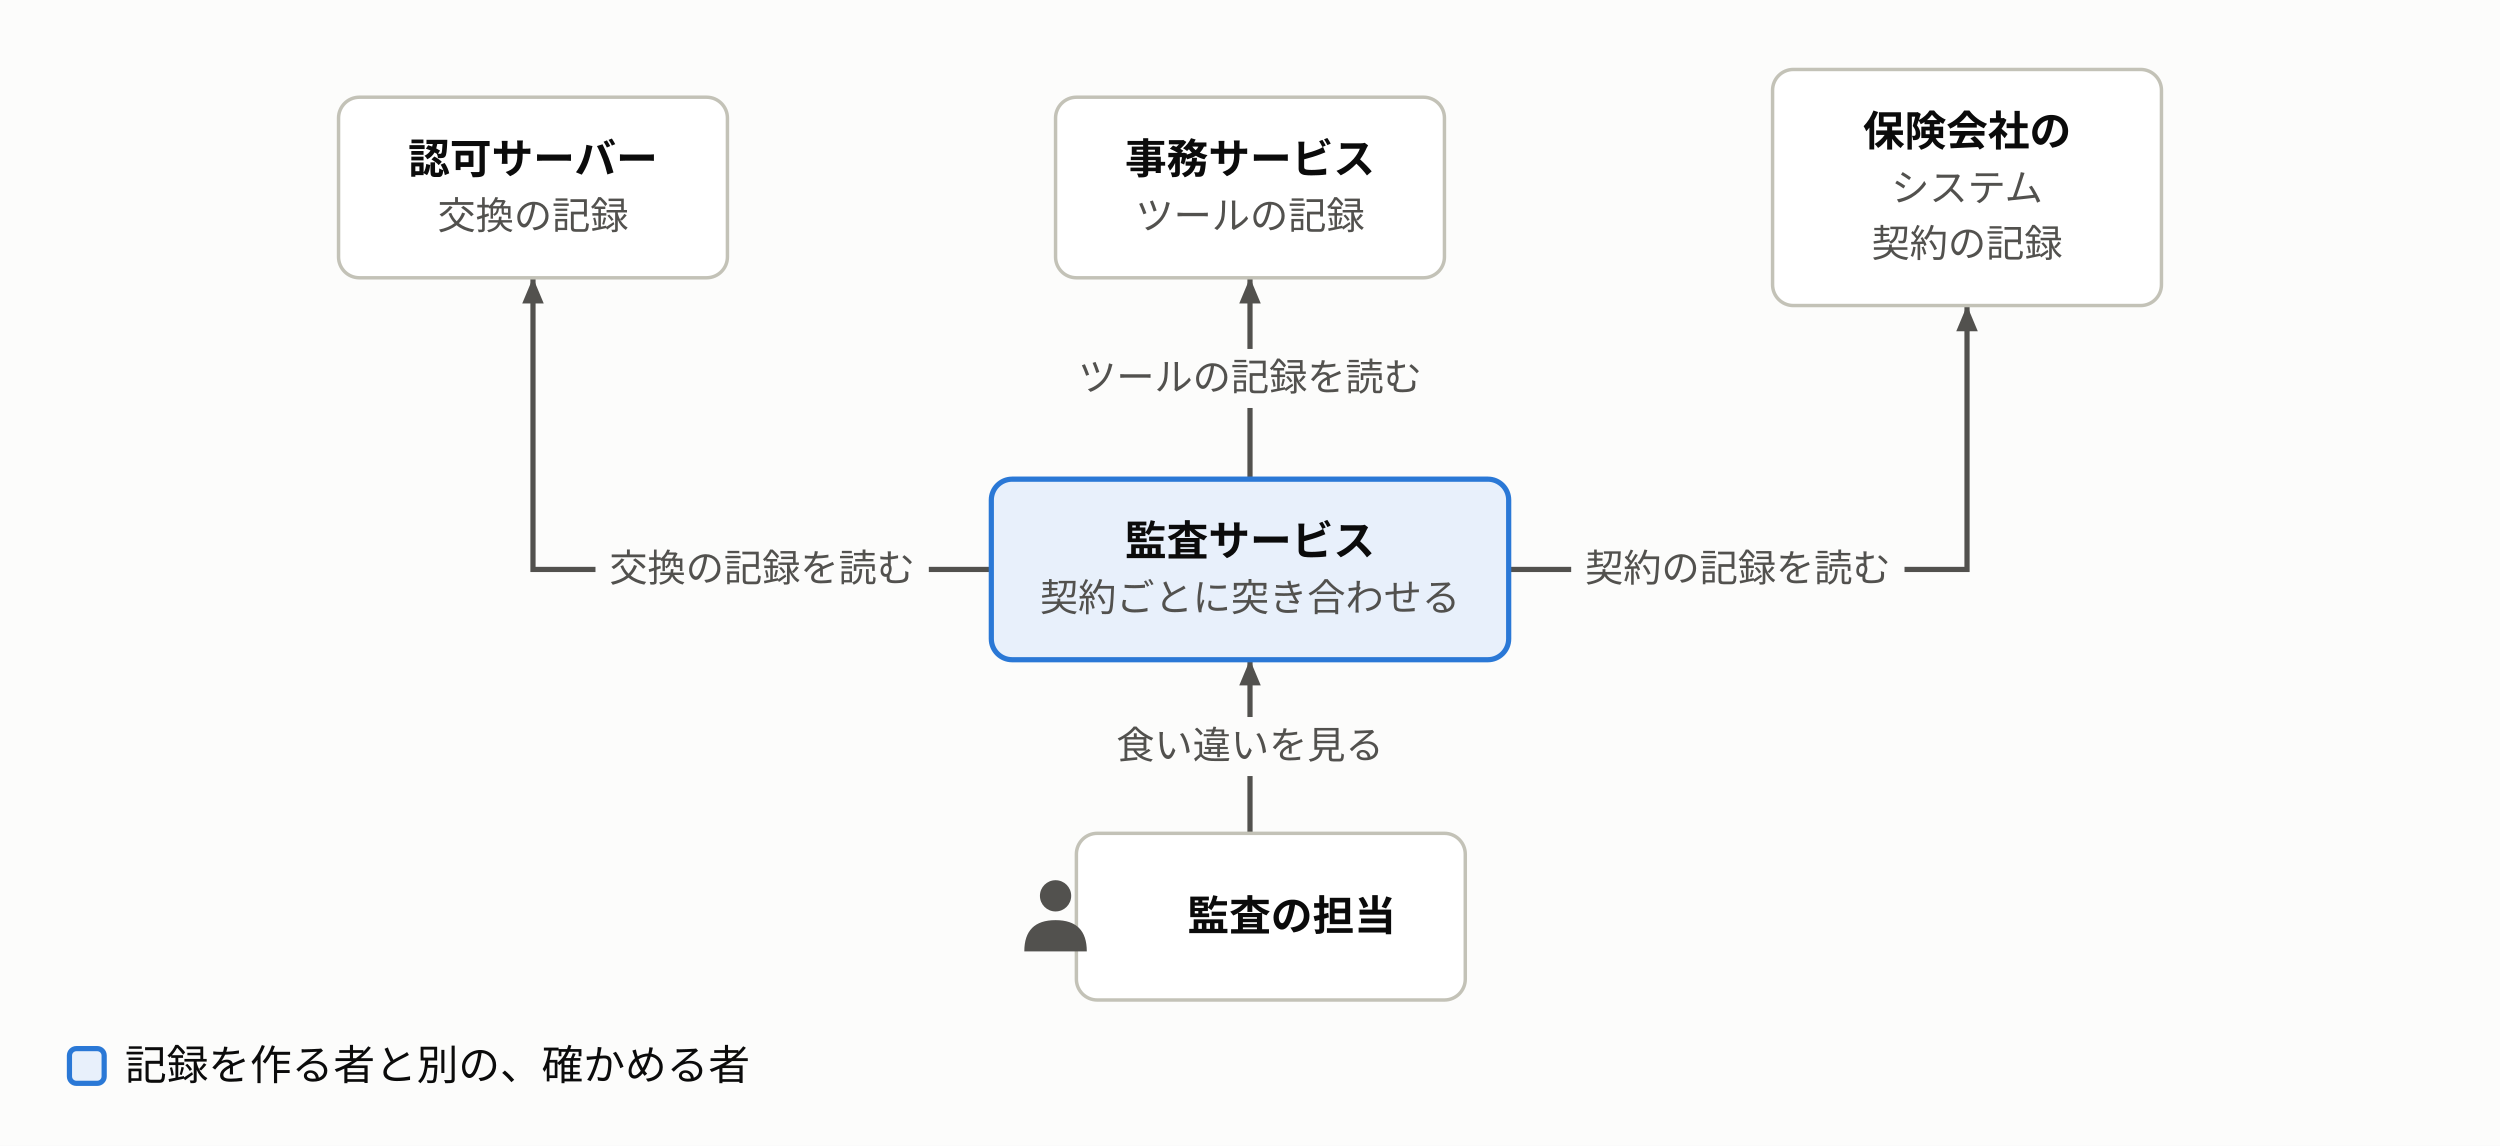
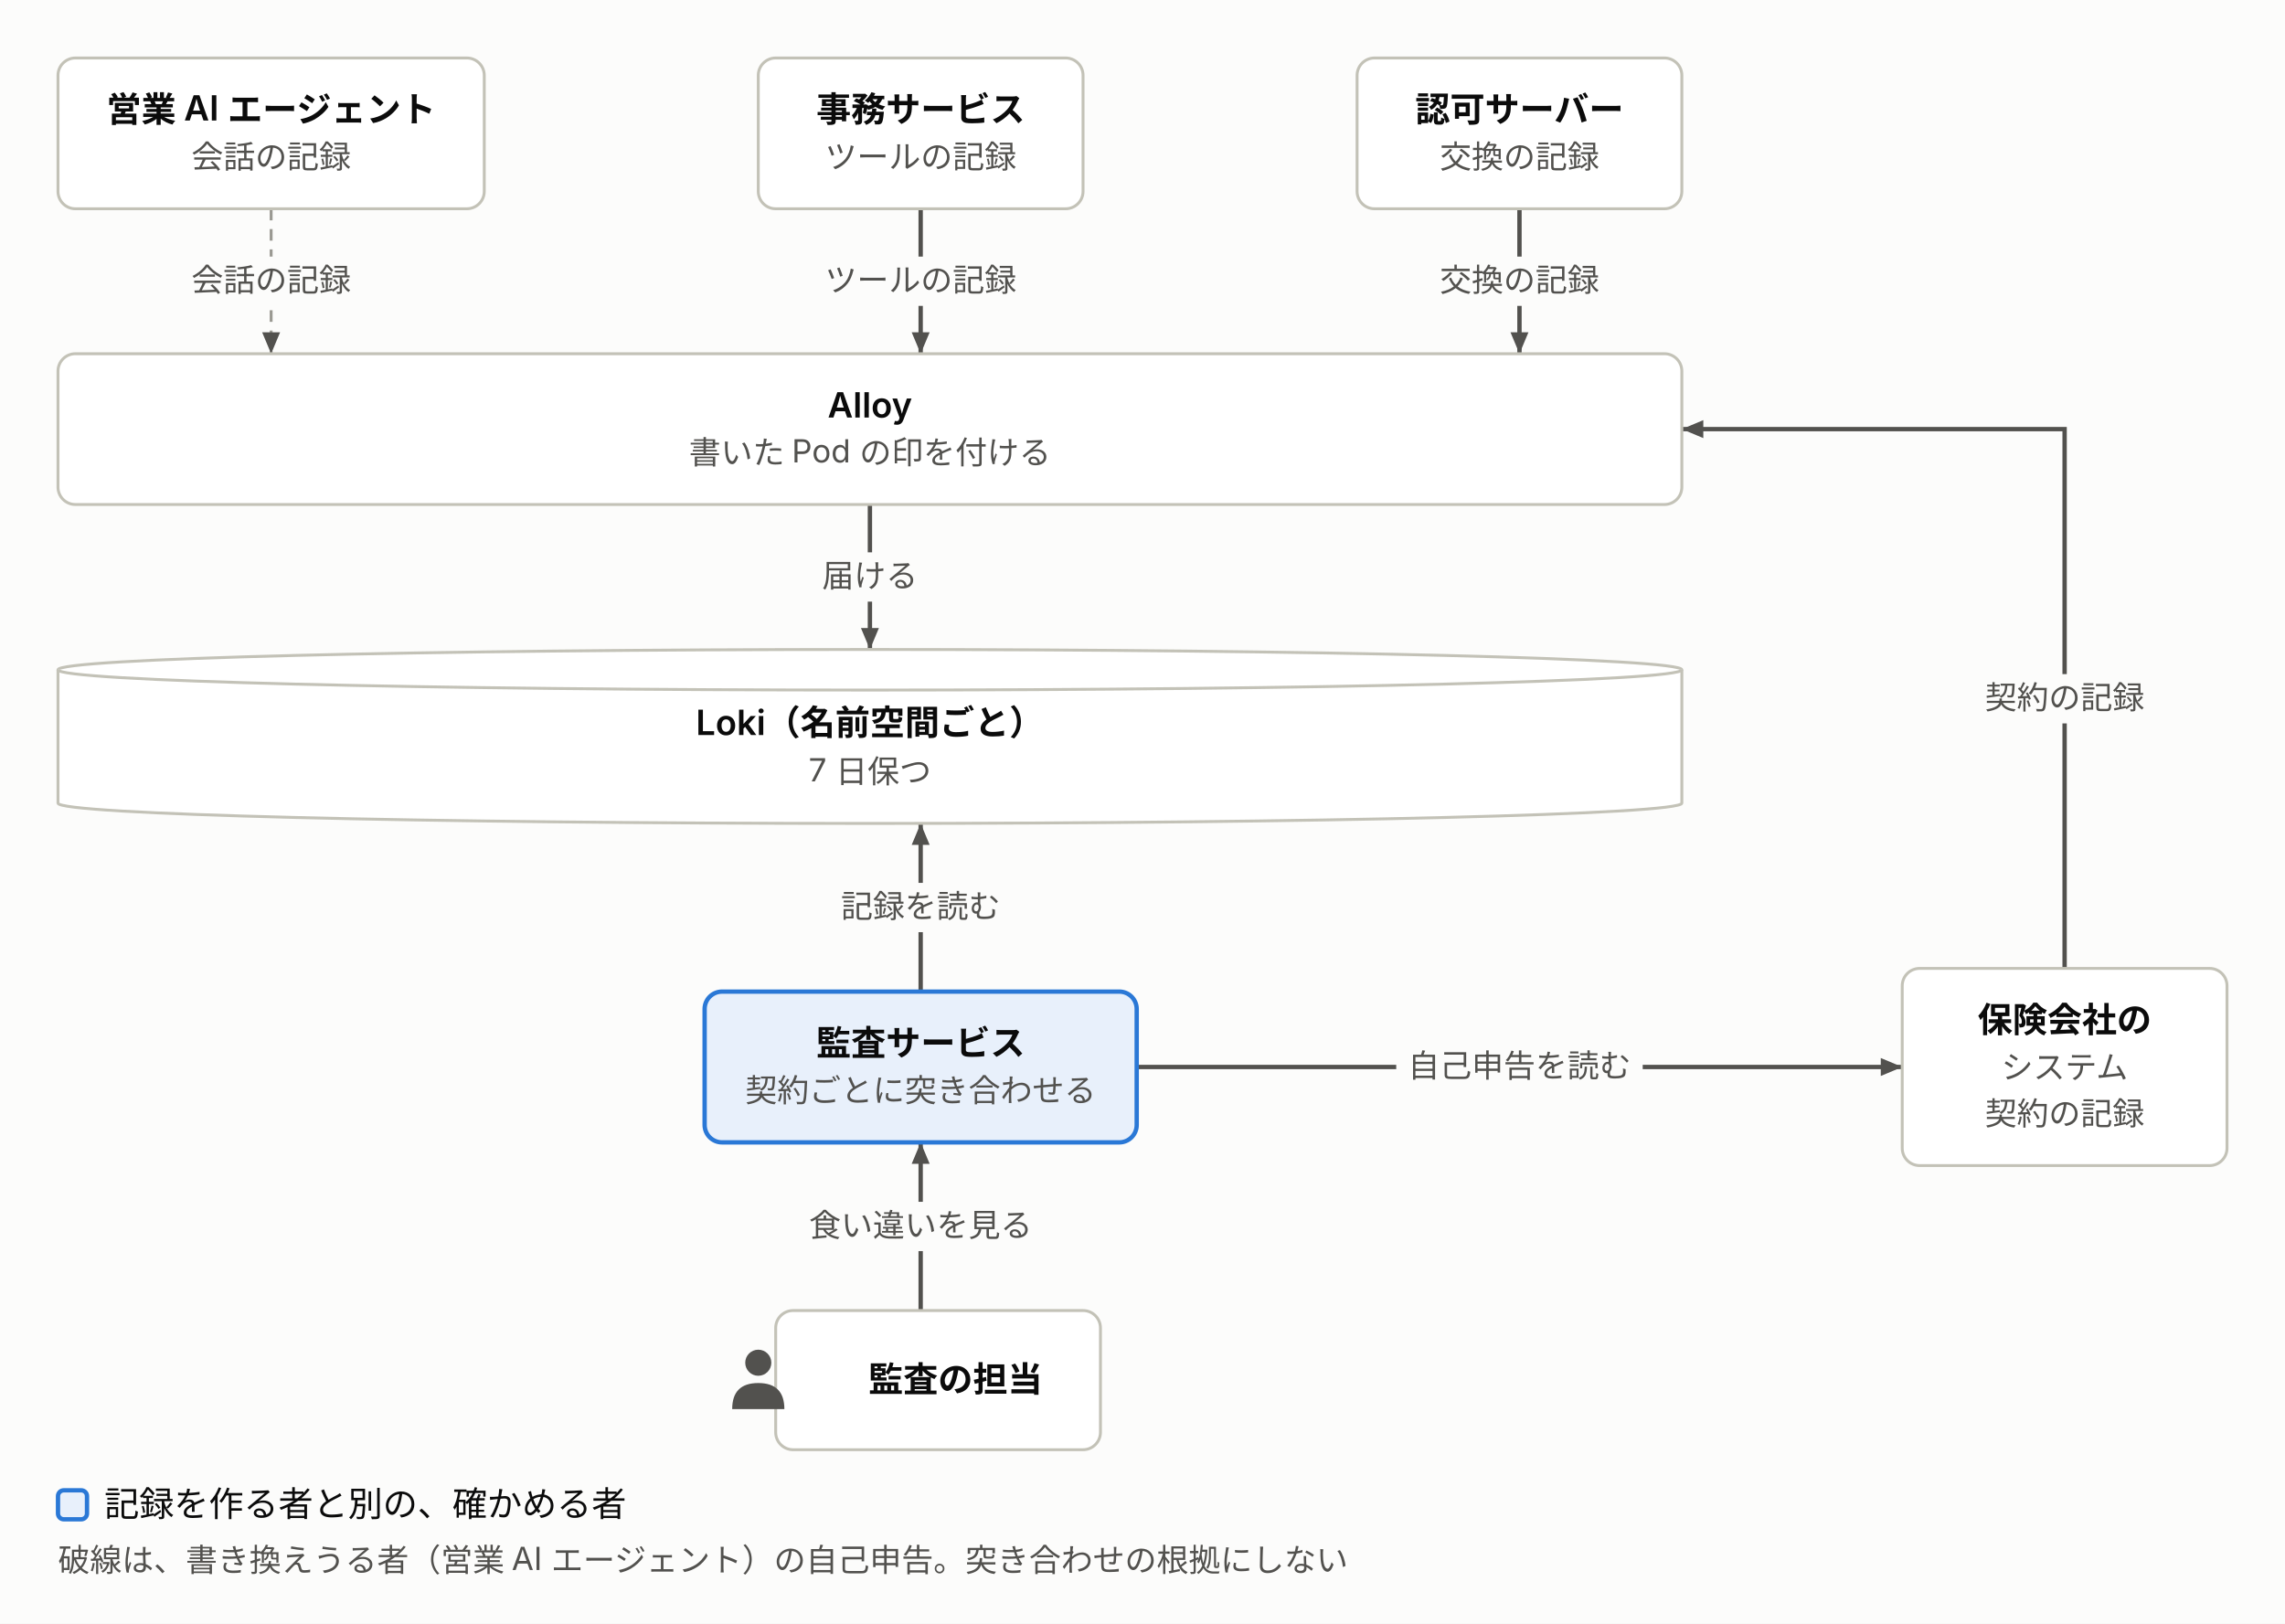
- <svg xmlns="http://www.w3.org/2000/svg" viewBox="0 0 720 330" width="720" height="330" role="img" aria-labelledby="t d">
+ <svg xmlns="http://www.w3.org/2000/svg" viewBox="0 0 788 560" width="788" height="560" role="img" aria-labelledby="t d">
  <style>
  svg { font-family: system-ui, -apple-system, "Hiragino Sans", "Noto Sans JP", sans-serif; }
  .bg { fill: #fcfcfb; } .ink { fill: #0b0b0b; } .ink2 { fill: #52514e; } .ink3 { fill: #898781; } .grid { stroke: #e1e0d9; stroke-width: 1; } .axis { stroke: #c3c2b7; stroke-width: 1; }
  .box { fill: #ffffff; stroke: #c3c2b7; stroke-width: 1; } .grp { fill: #f4f3f0; stroke: #e1e0d9; stroke-width: 1; } .track { fill: #e1e0d9; }
  .k1 { fill: #e8f0fb; stroke: #2a78d6; stroke-width: 1.5; } .k2 { fill: #fdeee7; stroke: #eb6834; stroke-width: 1.5; }
  .kadd { fill: #e6f6ef; stroke: #1baf7a; stroke-width: 1.5; } .krem { fill: #fdeceb; stroke: #e34948; stroke-width: 1.5; stroke-dasharray: 5 3; }
  .line { stroke: #52514e; stroke-width: 1.5; fill: none; } .dash { stroke: #9a9992; stroke-width: 1; stroke-dasharray: 4 3; fill: none; } .dot { stroke: #52514e; stroke-width: 2; stroke-dasharray: 0 5; stroke-linecap: round; fill: none; } .head { fill: #52514e; }
  .ladd { stroke: #1baf7a; stroke-width: 2; fill: none; } .lrem { stroke: #e34948; stroke-width: 1.5; stroke-dasharray: 5 3; fill: none; } .hadd { fill: #1baf7a; } .hrem { fill: #e34948; }
  .l1, .l2, .l3, .lg { stroke-width: 2; fill: none; stroke-linejoin: round; stroke-linecap: round; } .l1 { stroke: #2a78d6; } .l2 { stroke: #eb6834; } .l3 { stroke: #1baf7a; } .lg { stroke: #898781; }
  .link { stroke: #c3c2b7; stroke-width: 3; stroke-linecap: round; } .ring { stroke: #fcfcfb; stroke-width: 2; } .mark { stroke: #0b0b0b; stroke-width: 1.5; } .today { stroke: #0b0b0b; stroke-width: 1.5; }
  .s1 { fill: #2a78d6; } .s2 { fill: #eb6834; } .s3 { fill: #1baf7a; } .s4 { fill: #eda100; } .s5 { fill: #e87ba4; } .gray { fill: #898781; } .onfill { fill: #0b0b0b; }
  .h1 { fill: #cde2fb; } .h2 { fill: #86b6ef; } .h3 { fill: #3987e5; } .h4 { fill: #1c5cab; } .h5 { fill: #0d366b; }
  .t1, .t2, .t3 { fill: #0b0b0b; } .t4, .t5 { fill: #ffffff; }
  .ok { fill: #0ca30c; } .warn { fill: #fab219; } .bad { fill: #d03b3b; } .glyph { stroke: #ffffff; stroke-width: 2; fill: none; stroke-linecap: round; stroke-linejoin: round; }
  @media (prefers-color-scheme: dark) {
    .bg { fill: #1a1a19; } .ink { fill: #f0efec; } .ink2 { fill: #c3c2b7; } .ink3 { fill: #898781; } .grid { stroke: #2c2c2a; } .axis { stroke: #383835; }
    .box { fill: #242422; stroke: #4a4a46; } .grp { fill: #20201f; stroke: #2c2c2a; } .track { fill: #2c2c2a; }
    .k1 { fill: #17263a; stroke: #3987e5; } .k2 { fill: #3a2218; stroke: #d95926; }
    .kadd { fill: #12281f; stroke: #199e70; } .krem { fill: #3a1c1c; stroke: #e66767; }
    .line { stroke: #c3c2b7; } .dash { stroke: #7a7972; } .dot { stroke: #c3c2b7; } .head { fill: #c3c2b7; }
    .ladd { stroke: #199e70; } .lrem { stroke: #e66767; } .hadd { fill: #199e70; } .hrem { fill: #e66767; }
    .l1 { stroke: #3987e5; } .l2 { stroke: #d95926; } .l3 { stroke: #199e70; }
    .link { stroke: #5a5a55; } .ring { stroke: #1a1a19; } .mark { stroke: #f0efec; } .today { stroke: #f0efec; }
    .s1 { fill: #3987e5; } .s2 { fill: #d95926; } .s3 { fill: #199e70; } .s4 { fill: #c98500; } .s5 { fill: #d55181; }
    .h1 { fill: #0d366b; } .h2 { fill: #184f95; } .h3 { fill: #256abf; } .h4 { fill: #3987e5; } .h5 { fill: #9ec5f4; }
    .t1, .t2, .t3 { fill: #f0efec; } .t4, .t5 { fill: #0b0b0b; }
  }
</style>
-   <rect class="bg" width="720" height="330" />
-   <g transform="translate(97.5,20)">
-     <polyline class="line" points="188,144 56,144 56,60" />
-     <polygon class="head" points="56,60 52.9,67.4 59.1,67.4" />
-     <polyline class="line" points="262.5,118 262.5,60" />
-     <polygon class="head" points="262.5,60 259.4,67.4 265.6,67.4" />
-     <polyline class="line" points="337,144 469,144 469,68" />
-     <polygon class="head" points="469,68 465.9,75.4 472.1,75.4" />
-     <polyline class="line" points="262.5,220 262.5,170" />
-     <polygon class="head" points="262.5,170 259.4,177.4 265.6,177.4" />
-     <rect class="box" x="0" y="8" width="112" height="52" rx="6" />
-     <text x="56" y="30" class="ink" font-size="12" text-anchor="middle" font-weight="600">認可サーバー</text>
-     <text x="56" y="46" class="ink2" font-size="11" text-anchor="middle" font-weight="400">交換の記録</text>
-     <rect class="box" x="206.5" y="8" width="112" height="52" rx="6" />
-     <text x="262.5" y="30" class="ink" font-size="12" text-anchor="middle" font-weight="600">事務サービス</text>
-     <text x="262.5" y="46" class="ink2" font-size="11" text-anchor="middle" font-weight="400">ツールの記録</text>
-     <rect class="box" x="413" y="0" width="112" height="68" rx="6" />
-     <text x="469" y="22" class="ink" font-size="12" text-anchor="middle" font-weight="600">保険会社の</text>
-     <text x="469" y="38" class="ink2" font-size="11" text-anchor="middle" font-weight="400">システム</text>
-     <text x="469" y="54" class="ink2" font-size="11" text-anchor="middle" font-weight="400">契約の記録</text>
-     <rect class="k1" x="188" y="118" width="149" height="52" rx="6" />
-     <text x="262.5" y="140" class="ink" font-size="12" text-anchor="middle" font-weight="600">監査サービス</text>
-     <text x="262.5" y="156" class="ink2" font-size="11" text-anchor="middle" font-weight="400">契約ごとに突き合わせる</text>
-     <rect class="box" x="212.5" y="220" width="112" height="48" rx="6" />
-     <text x="274.5" y="248" class="ink" font-size="12" text-anchor="middle" font-weight="600">監査の担当</text>
-     <circle class="ink2" cx="206.5" cy="238" r="4.5" />
-     <path class="ink2" d="M197.5,254 Q197.5,245 206.5,245 Q215.5,245 215.5,254 Z" />
-     <rect class="bg" x="74" y="135.5" width="96" height="17" />
-     <text x="122" y="147.5" class="ink2" font-size="11" text-anchor="middle" font-weight="400">交換の記録を読む</text>
-     <rect class="bg" x="209" y="80.5" width="107" height="17" />
-     <text x="262.5" y="92.5" class="ink2" font-size="11" text-anchor="middle" font-weight="400">ツールの記録を読む</text>
-     <rect class="bg" x="355" y="135.5" width="96" height="17" />
-     <text x="403" y="147.5" class="ink2" font-size="11" text-anchor="middle" font-weight="400">契約の記録を読む</text>
-     <rect class="bg" x="220" y="186.5" width="85" height="17" />
-     <text x="262.5" y="198.5" class="ink2" font-size="11" text-anchor="middle" font-weight="400">食い違いを見る</text>
+   <rect class="bg" width="788" height="560" />
+   <g transform="translate(20,20)">
+     <polyline class="dash" points="73.5,52 73.5,102" />
+     <polygon class="head" points="73.5,102 76.6,94.6 70.4,94.6" />
+     <polyline class="line" points="297.5,52 297.5,102" />
+     <polygon class="head" points="297.5,102 300.6,94.6 294.4,94.6" />
+     <polyline class="line" points="504,52 504,102" />
+     <polygon class="head" points="504,102 507.1,94.6 500.9,94.6" />
+     <polyline class="line" points="692,314 692,128 560,128" />
+     <polygon class="head" points="560,128 567.4,131.1 567.4,124.9" />
+     <polyline class="line" points="280,154 280,204" />
+     <polygon class="head" points="280,204 283.1,196.6 276.9,196.6" />
+     <polyline class="line" points="297.5,322 297.5,264" />
+     <polygon class="head" points="297.5,264 294.4,271.4 300.6,271.4" />
+     <polyline class="line" points="372,348 636,348" />
+     <polygon class="head" points="636,348 628.6,344.9 628.6,351.1" />
+     <polyline class="line" points="297.5,432 297.5,374" />
+     <polygon class="head" points="297.5,374 294.4,381.4 300.6,381.4" />
+     <rect class="box" x="0" y="0" width="147" height="52" rx="6" />
+     <text x="73.5" y="22" class="ink" font-size="12" text-anchor="middle" font-weight="600">営業 AI エージェント</text>
+     <text x="73.5" y="38" class="ink2" font-size="11" text-anchor="middle" font-weight="400">会話の記録</text>
+     <rect class="box" x="241.5" y="0" width="112" height="52" rx="6" />
+     <text x="297.5" y="22" class="ink" font-size="12" text-anchor="middle" font-weight="600">事務サービス</text>
+     <text x="297.5" y="38" class="ink2" font-size="11" text-anchor="middle" font-weight="400">ツールの記録</text>
+     <rect class="box" x="448" y="0" width="112" height="52" rx="6" />
+     <text x="504" y="22" class="ink" font-size="12" text-anchor="middle" font-weight="600">認可サーバー</text>
+     <text x="504" y="38" class="ink2" font-size="11" text-anchor="middle" font-weight="400">交換の記録</text>
+     <rect class="box" x="636" y="314" width="112" height="68" rx="6" />
+     <text x="692" y="336" class="ink" font-size="12" text-anchor="middle" font-weight="600">保険会社の</text>
+     <text x="692" y="352" class="ink2" font-size="11" text-anchor="middle" font-weight="400">システム</text>
+     <text x="692" y="368" class="ink2" font-size="11" text-anchor="middle" font-weight="400">契約の記録</text>
+     <rect class="box" x="0" y="102" width="560" height="52" rx="6" />
+     <text x="280" y="124" class="ink" font-size="12" text-anchor="middle" font-weight="600">Alloy</text>
+     <text x="280" y="140" class="ink2" font-size="11" text-anchor="middle" font-weight="400">書いた Pod の印を付ける</text>
+     <path class="box" d="M0,211 A280,7 0 0 1 560,211 L560,257 A280,7 0 0 1 0,257 Z" />
+     <path class="box" d="M0,211 A280,7 0 0 0 560,211" fill="none" />
+     <text x="280" y="233.5" class="ink" font-size="12" text-anchor="middle" font-weight="600">Loki（名前空間ごと）</text>
+     <text x="280" y="249.5" class="ink2" font-size="11" text-anchor="middle" font-weight="400">7 日保つ</text>
+     <rect class="k1" x="223" y="322" width="149" height="52" rx="6" />
+     <text x="297.5" y="344" class="ink" font-size="12" text-anchor="middle" font-weight="600">監査サービス</text>
+     <text x="297.5" y="360" class="ink2" font-size="11" text-anchor="middle" font-weight="400">契約ごとに突き合わせる</text>
+     <rect class="box" x="247.5" y="432" width="112" height="48" rx="6" />
+     <text x="309.5" y="460" class="ink" font-size="12" text-anchor="middle" font-weight="600">監査の担当</text>
+     <circle class="ink2" cx="241.5" cy="450" r="4.5" />
+     <path class="ink2" d="M232.5,466 Q232.5,457 241.5,457 Q250.5,457 250.5,466 Z" />
+     <rect class="bg" x="42" y="68.5" width="63" height="17" />
+     <text x="73.5" y="80.5" class="ink2" font-size="11" text-anchor="middle" font-weight="400">会話の記録</text>
+     <rect class="bg" x="260.5" y="68.5" width="74" height="17" />
+     <text x="297.5" y="80.5" class="ink2" font-size="11" text-anchor="middle" font-weight="400">ツールの記録</text>
+     <rect class="bg" x="472.5" y="68.5" width="63" height="17" />
+     <text x="504" y="80.5" class="ink2" font-size="11" text-anchor="middle" font-weight="400">交換の記録</text>
+     <rect class="bg" x="660.5" y="212.5" width="63" height="17" />
+     <text x="692" y="224.5" class="ink2" font-size="11" text-anchor="middle" font-weight="400">契約の記録</text>
+     <rect class="bg" x="259.5" y="170.5" width="41" height="17" />
+     <text x="280" y="182.5" class="ink2" font-size="11" text-anchor="middle" font-weight="400">届ける</text>
+     <rect class="bg" x="266" y="284.5" width="63" height="17" />
+     <text x="297.5" y="296.5" class="ink2" font-size="11" text-anchor="middle" font-weight="400">記録を読む</text>
+     <rect class="bg" x="461.5" y="339.5" width="85" height="17" />
+     <text x="504" y="351.5" class="ink2" font-size="11" text-anchor="middle" font-weight="400">自己申告を読む</text>
+     <rect class="bg" x="255" y="394.5" width="85" height="17" />
+     <text x="297.5" y="406.5" class="ink2" font-size="11" text-anchor="middle" font-weight="400">食い違いを見る</text>
  </g>
-   <rect class="k1" x="20" y="302" width="10" height="10" rx="2" />
-   <text x="36" y="311" class="ink" font-size="12" text-anchor="start" font-weight="400">記録を作る者と別の、確かめる者</text>
+   <rect class="k1" x="20" y="514" width="10" height="10" rx="2" />
+   <text x="36" y="523" class="ink" font-size="12" text-anchor="start" font-weight="400">記録を作る者と別の、確かめる者</text>
+   <text x="20" y="542" class="ink2" font-size="11" text-anchor="start" font-weight="400">破線は、書き換えうる者（営業 AI エージェント）の自己申告。突き合わせの根拠にしない</text>
</svg>
